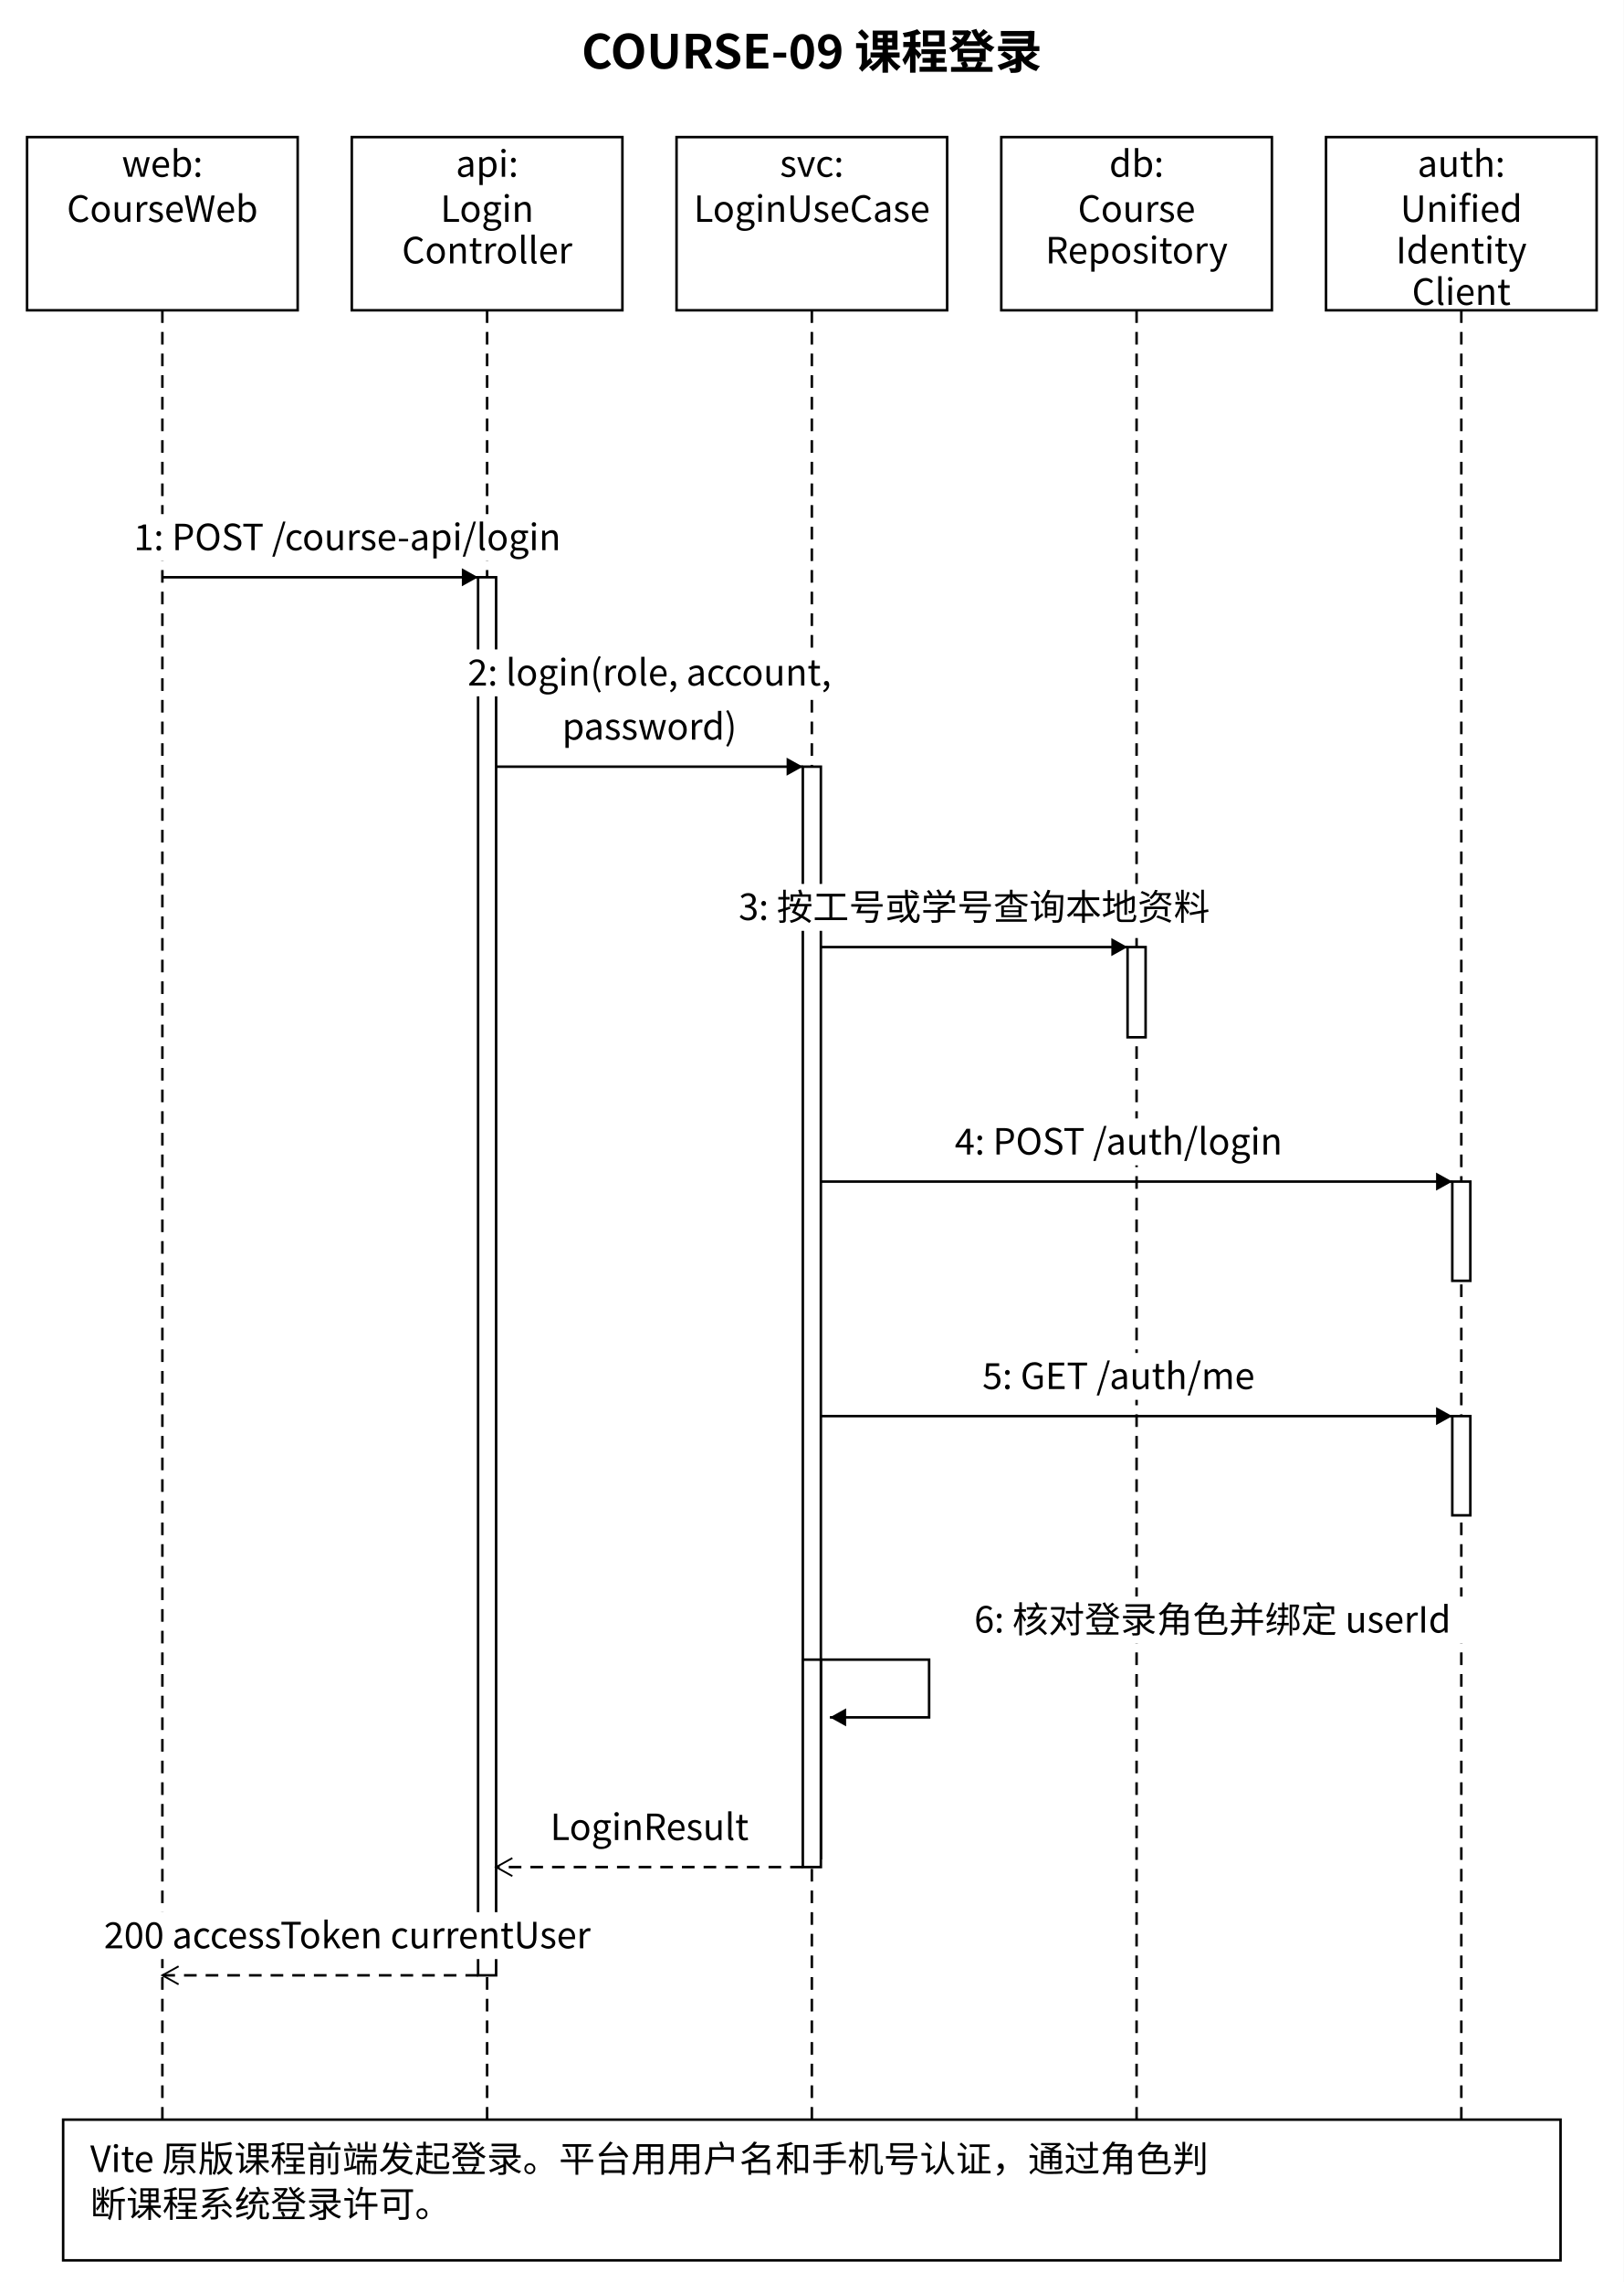
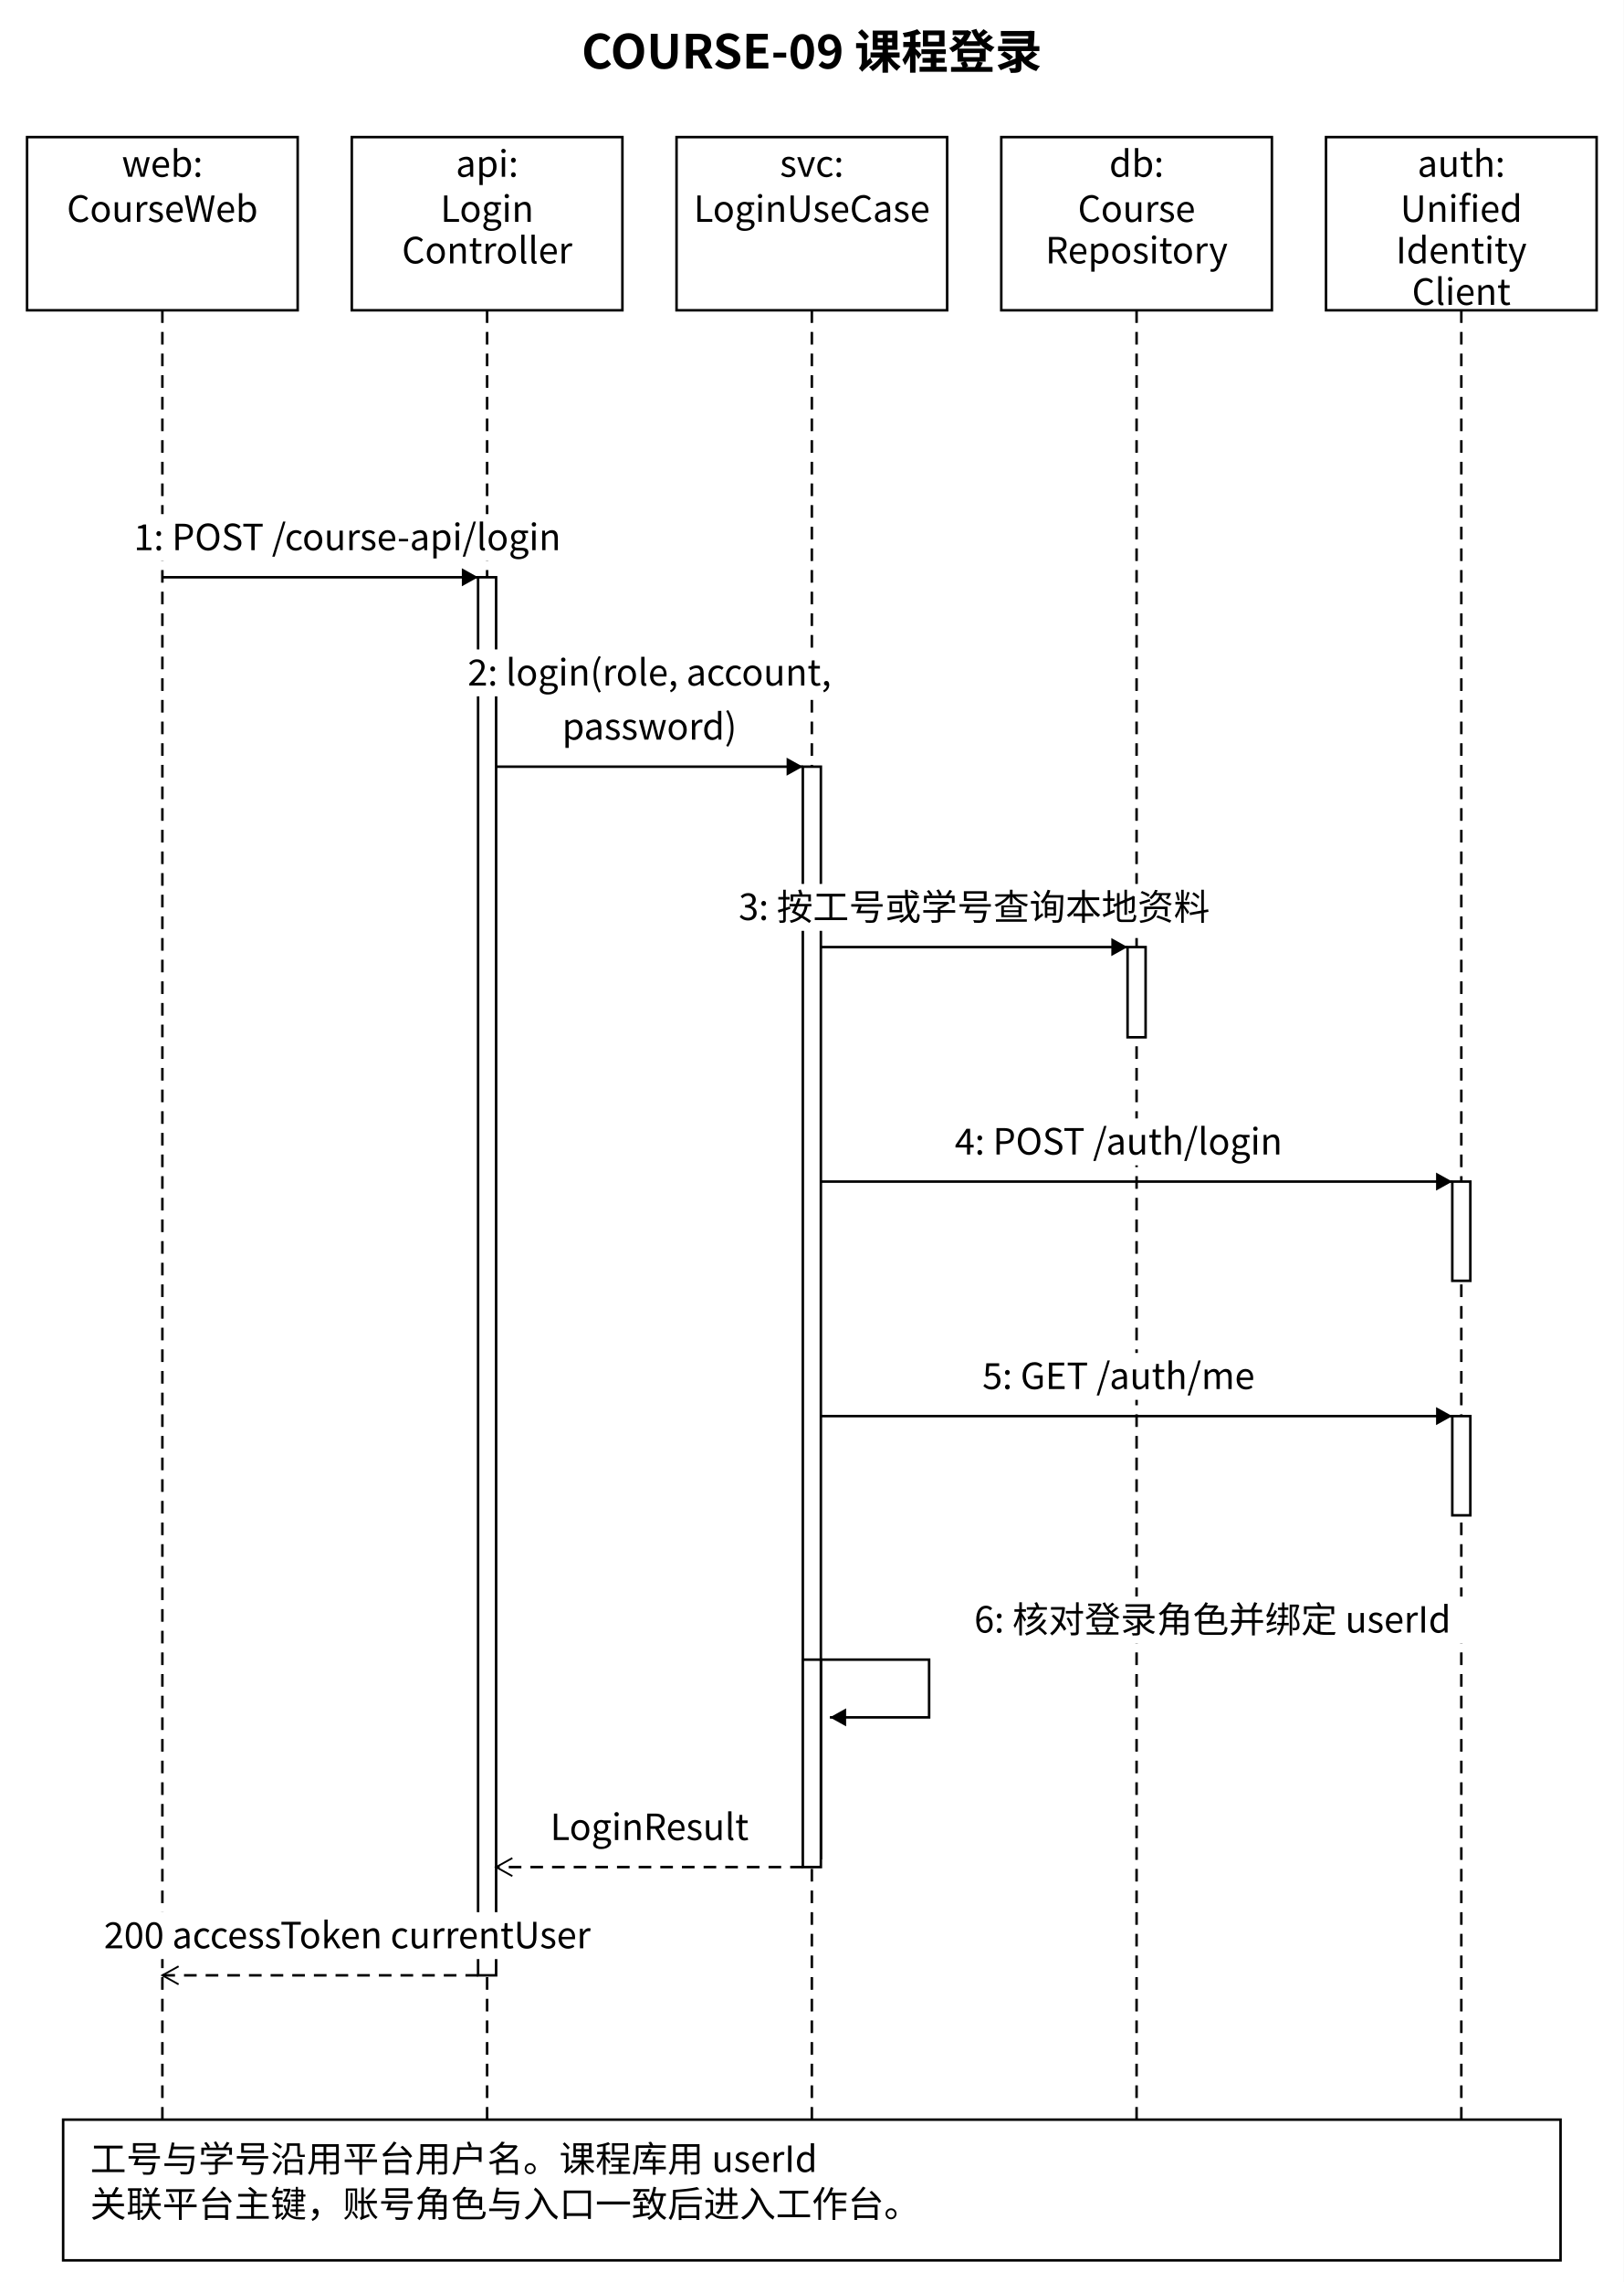
<svg xmlns="http://www.w3.org/2000/svg" width="900" height="1265" viewBox="0 0 900 1265">
  <style>text{font-family:'PingFang SC','Microsoft YaHei','Noto Sans CJK SC',system-ui,sans-serif;fill:black}</style>
  <defs>
    <marker id="open" markerWidth="12" markerHeight="12" refX="10" refY="6" orient="auto" markerUnits="userSpaceOnUse">
      <path d="M1,1 L10,6 L1,11" fill="none" stroke="black" />
    </marker>
    <marker id="filled" markerWidth="12" markerHeight="12" refX="10" refY="6" orient="auto" markerUnits="userSpaceOnUse">
      <path d="M1,1 L10,6 L1,11 Z" fill="black" />
    </marker>
    <marker id="triangle" markerWidth="16" markerHeight="16" refX="14" refY="8" orient="auto" markerUnits="userSpaceOnUse">
      <path d="M1,1 L14,8 L1,15 Z" fill="white" stroke="black" />
    </marker>
  </defs>
  <rect width="100%" height="100%" fill="white" />
  <text x="450.0" y="38" font-size="26" text-anchor="middle" font-weight="600">COURSE-09 课程登录</text>
  <rect x="15" y="76" width="150" height="96" rx="0" fill="white" stroke="black" stroke-width="1.4" />
  <text x="90" y="98" font-size="20" text-anchor="middle" font-weight="400">web:</text>
  <text x="90" y="123" font-size="20" text-anchor="middle" font-weight="400">CourseWeb</text>
  <path d="M 90,172 L 90,1230" fill="none" stroke="black" stroke-width="1.4" stroke-dasharray="7 5" />
  <rect x="195" y="76" width="150" height="96" rx="0" fill="white" stroke="black" stroke-width="1.4" />
  <text x="270" y="98" font-size="20" text-anchor="middle" font-weight="400">api:</text>
  <text x="270" y="123" font-size="20" text-anchor="middle" font-weight="400">Login</text>
  <text x="270" y="146" font-size="20" text-anchor="middle" font-weight="400">Controller</text>
  <path d="M 270,172 L 270,1230" fill="none" stroke="black" stroke-width="1.4" stroke-dasharray="7 5" />
  <rect x="375" y="76" width="150" height="96" rx="0" fill="white" stroke="black" stroke-width="1.4" />
  <text x="450" y="98" font-size="20" text-anchor="middle" font-weight="400">svc:</text>
  <text x="450" y="123" font-size="20" text-anchor="middle" font-weight="400">LoginUseCase</text>
  <path d="M 450,172 L 450,1230" fill="none" stroke="black" stroke-width="1.4" stroke-dasharray="7 5" />
  <rect x="555" y="76" width="150" height="96" rx="0" fill="white" stroke="black" stroke-width="1.4" />
  <text x="630" y="98" font-size="20" text-anchor="middle" font-weight="400">db:</text>
  <text x="630" y="123" font-size="20" text-anchor="middle" font-weight="400">Course</text>
  <text x="630" y="146" font-size="20" text-anchor="middle" font-weight="400">Repository</text>
  <path d="M 630,172 L 630,1230" fill="none" stroke="black" stroke-width="1.4" stroke-dasharray="7 5" />
  <rect x="735" y="76" width="150" height="96" rx="0" fill="white" stroke="black" stroke-width="1.4" />
  <text x="810" y="98" font-size="20" text-anchor="middle" font-weight="400">auth:</text>
  <text x="810" y="123" font-size="20" text-anchor="middle" font-weight="400">Unified</text>
  <text x="810" y="146" font-size="20" text-anchor="middle" font-weight="400">Identity</text>
  <text x="810" y="169" font-size="20" text-anchor="middle" font-weight="400">Client</text>
  <path d="M 810,172 L 810,1230" fill="none" stroke="black" stroke-width="1.4" stroke-dasharray="7 5" />
  <rect x="265" y="320" width="10" height="775" rx="0" fill="white" stroke="black" stroke-width="1.4" />
  <path d="M 90,320 L 265,320" fill="none" stroke="black" stroke-width="1.4" marker-end="url(#filled)" />
  <rect x="45" y="285" width="295" height="26" fill="white" />
  <text x="192.5" y="305" font-size="20" text-anchor="middle" font-weight="400">1: POST /course-api/login</text>
  <rect x="445" y="425" width="10" height="605" rx="0" fill="white" stroke="black" stroke-width="1.4" />
  <path d="M 275,425 L 445,425" fill="none" stroke="black" stroke-width="1.4" marker-end="url(#filled)" />
  <rect x="223.9" y="360" width="272.2" height="26" fill="white" />
  <text x="360.0" y="380" font-size="20" text-anchor="middle" font-weight="400">2: login(role, account,</text>
  <rect x="303.7" y="390" width="112.6" height="26" fill="white" />
  <text x="360.0" y="410" font-size="20" text-anchor="middle" font-weight="400">password)</text>
  <rect x="625" y="525" width="10" height="50" rx="0" fill="white" stroke="black" stroke-width="1.4" />
  <path d="M 455,525 L 625,525" fill="none" stroke="black" stroke-width="1.4" marker-end="url(#filled)" />
  <rect x="397.9" y="490" width="284.2" height="26" fill="white" />
  <text x="540.0" y="510" font-size="20" text-anchor="middle" font-weight="400">3: 按工号或学号查询本地资料</text>
  <rect x="805" y="655" width="10" height="55" rx="0" fill="white" stroke="black" stroke-width="1.4" />
  <path d="M 455,655 L 805,655" fill="none" stroke="black" stroke-width="1.4" marker-end="url(#filled)" />
  <rect x="506.7" y="620" width="226.6" height="26" fill="white" />
  <text x="620.0" y="640" font-size="20" text-anchor="middle" font-weight="400">4: POST /auth/login</text>
  <rect x="805" y="785" width="10" height="55" rx="0" fill="white" stroke="black" stroke-width="1.4" />
  <path d="M 455,785 L 805,785" fill="none" stroke="black" stroke-width="1.4" marker-end="url(#filled)" />
  <rect x="529.5" y="750" width="181" height="26" fill="white" />
  <text x="620.0" y="770" font-size="20" text-anchor="middle" font-weight="400">5: GET /auth/me</text>
  <rect x="445" y="920" width="10" height="115" rx="0" fill="white" stroke="black" stroke-width="1.4" />
  <path d="M 455,920 L 515,920 L 515,952 L 460,952" fill="none" stroke="black" stroke-width="1.4" marker-end="url(#filled)" />
  <rect x="535" y="885" width="304.0" height="26" fill="white" />
  <text x="540" y="905" font-size="20" text-anchor="start" font-weight="400">6: 核对登录角色并绑定 userId</text>
  <path d="M 445,1035 L 275,1035" fill="none" stroke="black" stroke-width="1.4" stroke-dasharray="7 5" marker-end="url(#open)" />
  <rect x="292.3" y="1000" width="135.4" height="26" fill="white" />
  <text x="360.0" y="1020" font-size="20" text-anchor="middle" font-weight="400">LoginResult</text>
  <path d="M 265,1095 L 90,1095" fill="none" stroke="black" stroke-width="1.4" stroke-dasharray="7 5" marker-end="url(#open)" />
  <rect x="27.9" y="1060" width="329.2" height="26" fill="white" />
  <text x="192.5" y="1080" font-size="20" text-anchor="middle" font-weight="400">200 accessToken  currentUser</text>
  <rect x="35" y="1175" width="830" height="78" rx="0" fill="white" stroke="black" stroke-width="1.4" />
-   <text x="50" y="1204" font-size="20" text-anchor="start" font-weight="400">Vite 原版课程前端发起登录。平台用用户名和手机号认证，通过角色判</text>
-   <text x="50" y="1229" font-size="20" text-anchor="start" font-weight="400">断课程系统登录许可。</text>
+   <text x="50" y="1204" font-size="20" text-anchor="start" font-weight="400">工号与学号沿用平台用户名。课程库用 userId</text>
+   <text x="50" y="1229" font-size="20" text-anchor="start" font-weight="400">关联平台主键，账号角色与入口一致后进入工作台。</text>
</svg>
